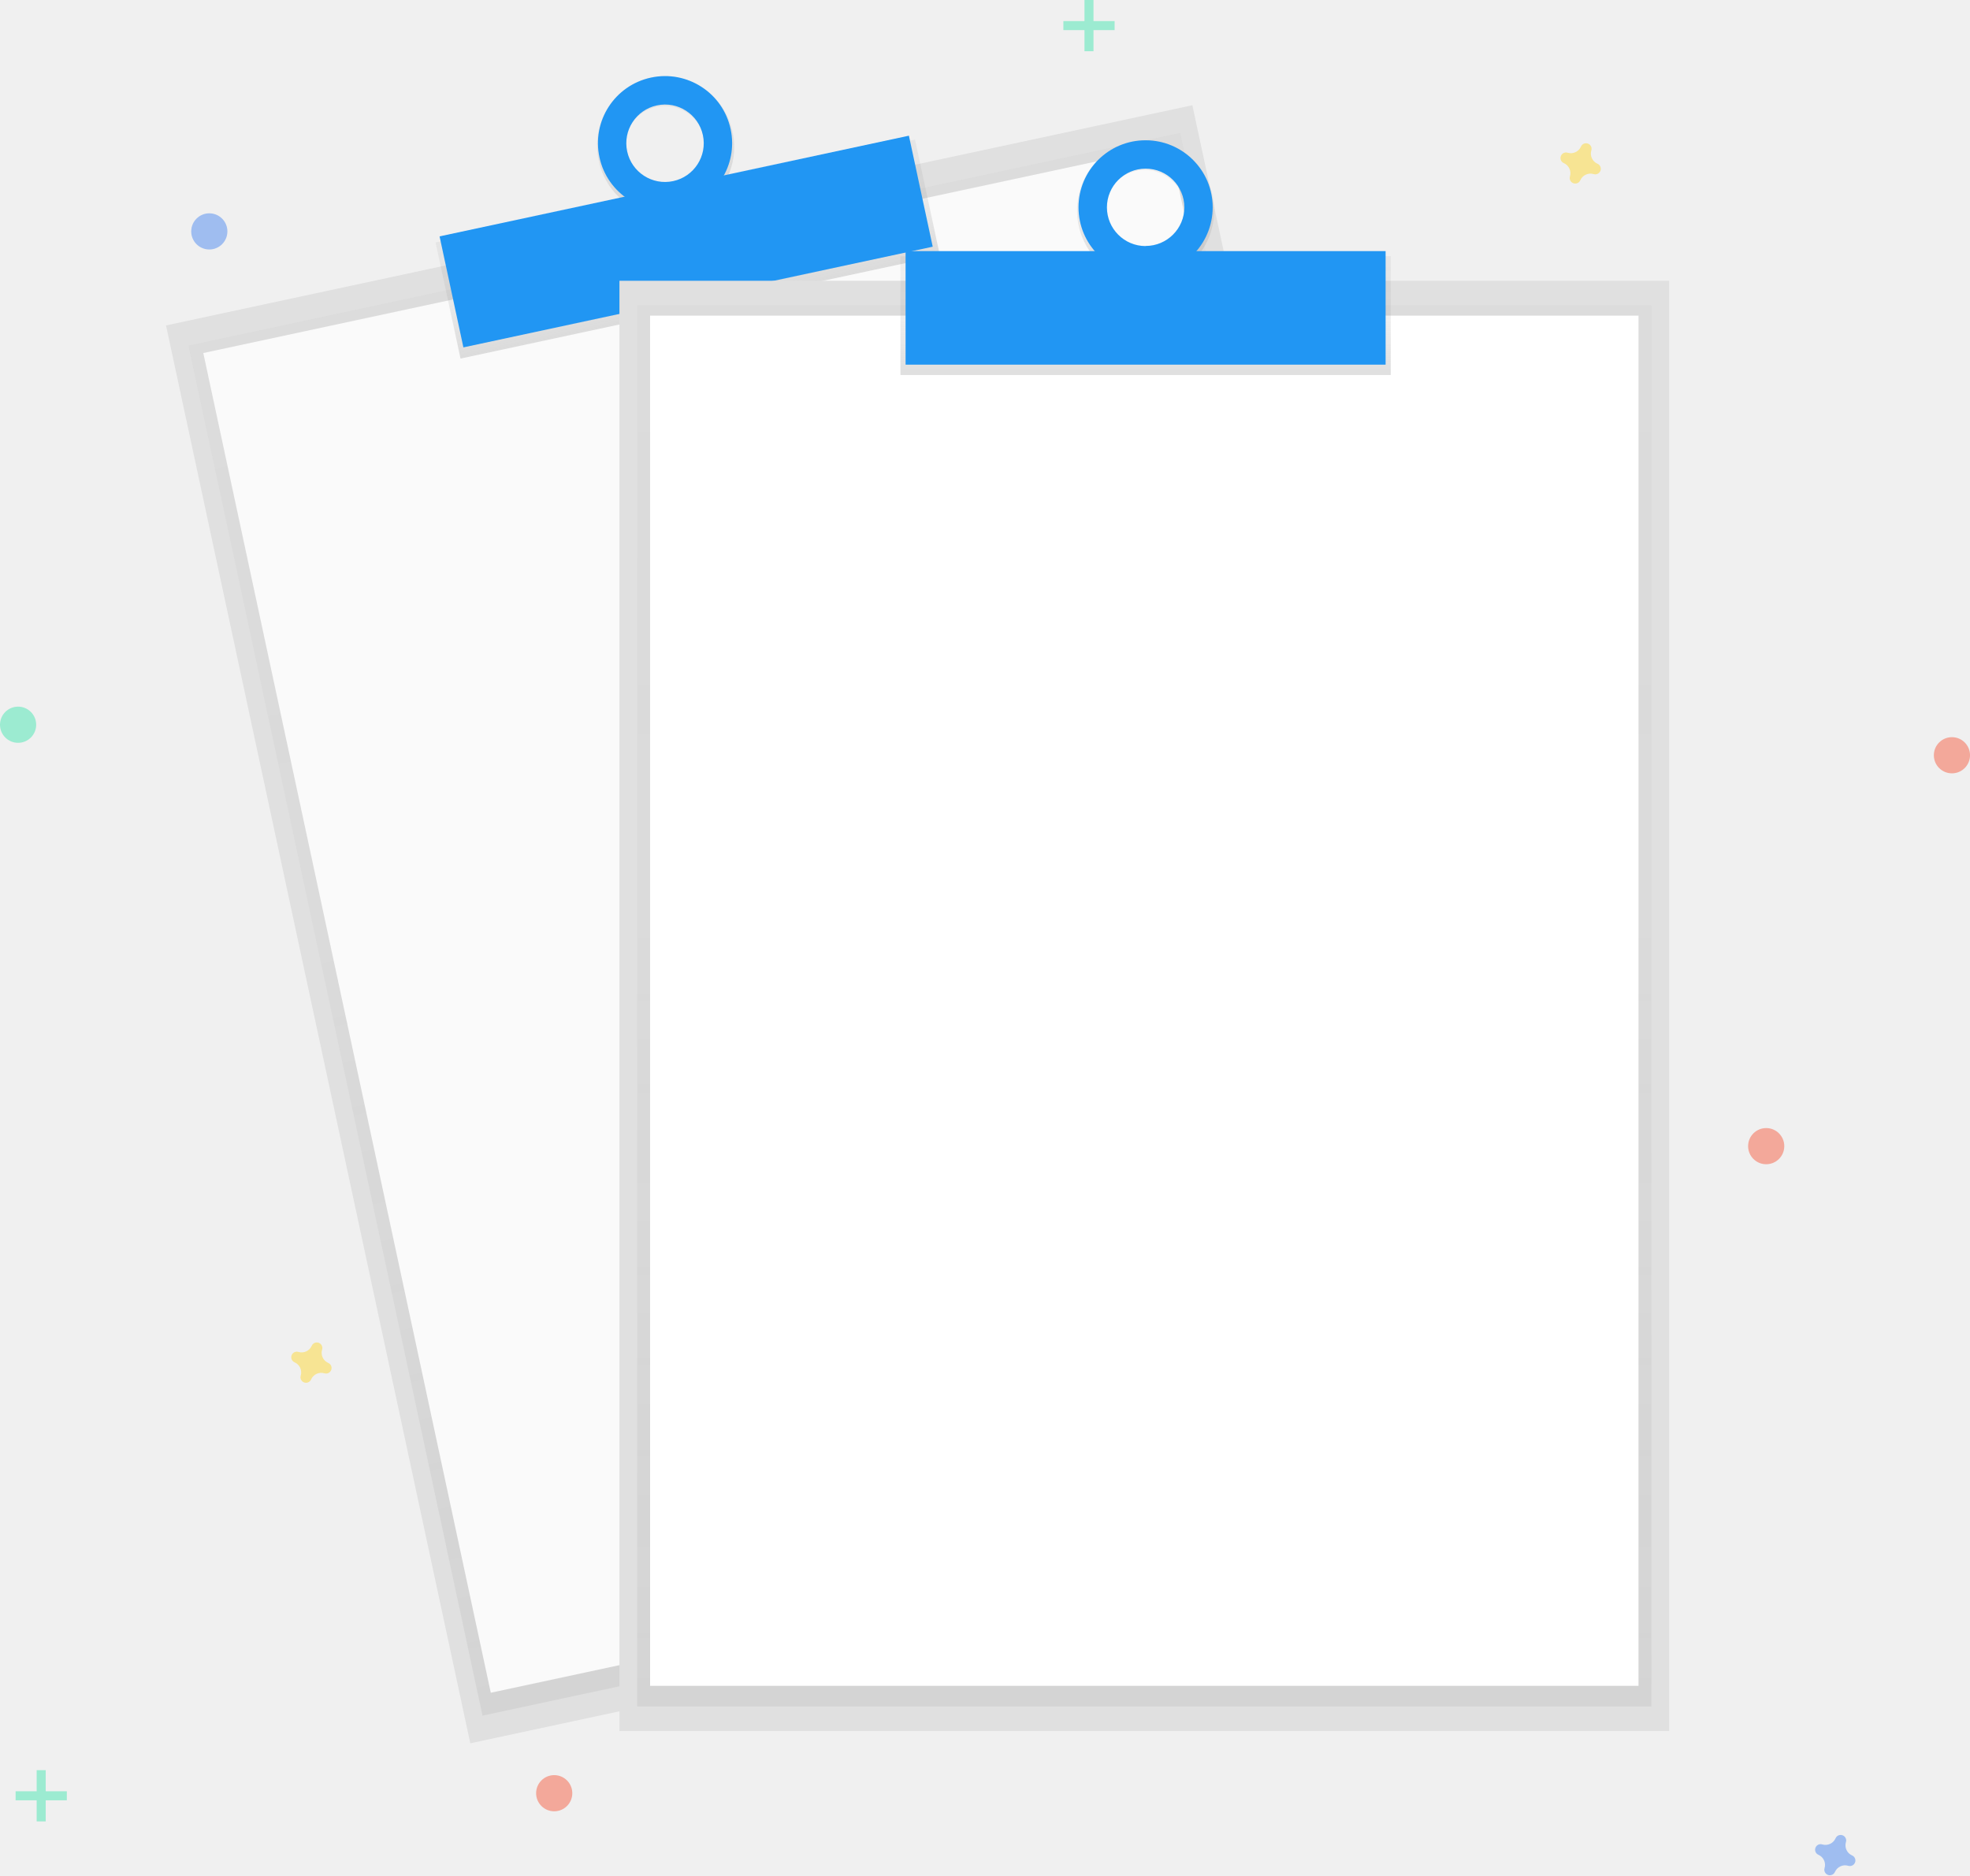
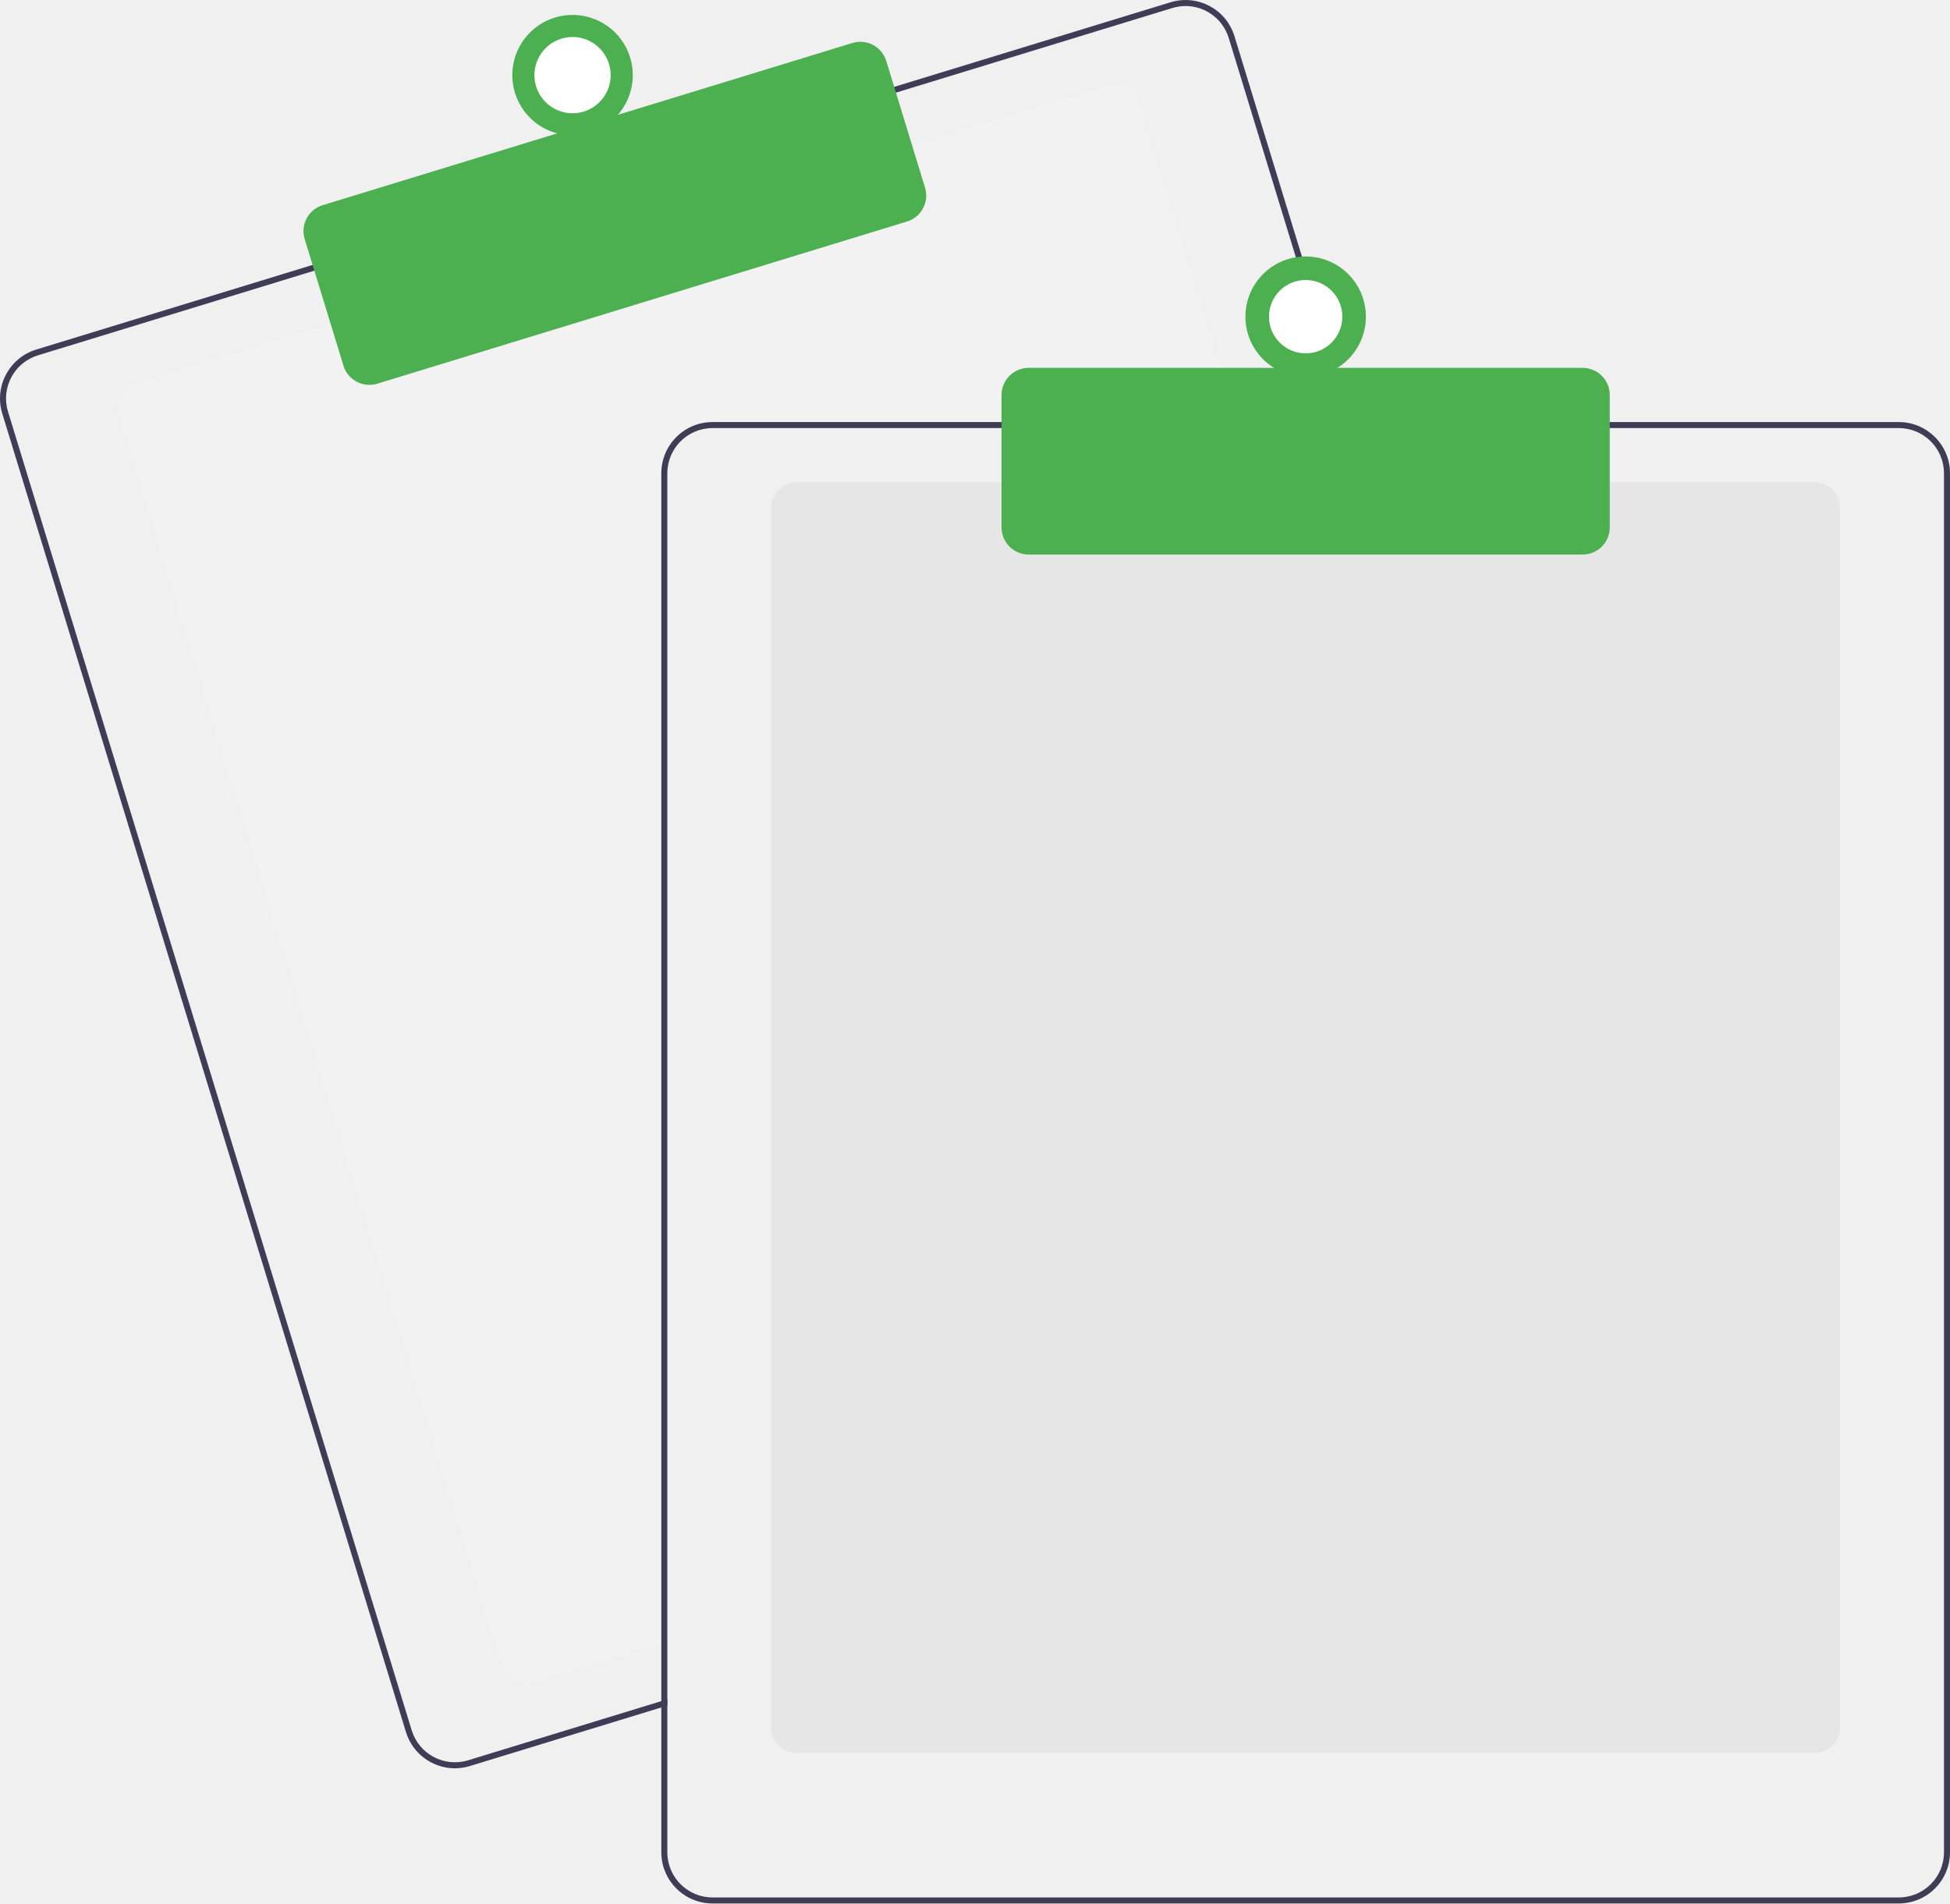
- <svg xmlns="http://www.w3.org/2000/svg" xmlns:xlink="http://www.w3.org/1999/xlink" id="f20e0c25-d928-42cc-98d1-13cc230663ea" data-name="Layer 1" width="820.16" height="780.81" viewBox="0 0 820.16 780.81">
-   <defs>
-     <linearGradient id="07332201-7176-49c2-9908-6dc4a39c4716" x1="539.63" y1="734.6" x2="539.63" y2="151.19" gradientTransform="translate(-3.62 1.57)" gradientUnits="userSpaceOnUse">
-       <stop offset="0" stop-color="gray" stop-opacity="0.25" />
-       <stop offset="0.54" stop-color="gray" stop-opacity="0.12" />
-       <stop offset="1" stop-color="gray" stop-opacity="0.1" />
-     </linearGradient>
-     <linearGradient id="0ee1ab3f-7ba2-4205-9d4a-9606ad702253" x1="540.17" y1="180.2" x2="540.17" y2="130.75" gradientTransform="translate(-63.92 7.85)" xlink:href="#07332201-7176-49c2-9908-6dc4a39c4716" />
-     <linearGradient id="abca9755-bed1-4a97-b027-7f02ee3ffa09" x1="540.17" y1="140.86" x2="540.17" y2="82.43" gradientTransform="translate(-84.51 124.6) rotate(-12.11)" xlink:href="#07332201-7176-49c2-9908-6dc4a39c4716" />
-     <linearGradient id="2632d424-e666-4ee4-9508-a494957e14ab" x1="476.4" y1="710.53" x2="476.4" y2="127.12" gradientTransform="matrix(1, 0, 0, 1, 0, 0)" xlink:href="#07332201-7176-49c2-9908-6dc4a39c4716" />
-     <linearGradient id="97571ef7-1c83-4e06-b701-c2e47e77dca3" x1="476.94" y1="156.13" x2="476.94" y2="106.68" gradientTransform="matrix(1, 0, 0, 1, 0, 0)" xlink:href="#07332201-7176-49c2-9908-6dc4a39c4716" />
-     <linearGradient id="7d32e13e-a0c7-49c4-af0e-066a2f8cb76e" x1="666.86" y1="176.39" x2="666.86" y2="117.95" gradientTransform="matrix(1, 0, 0, 1, 0, 0)" xlink:href="#07332201-7176-49c2-9908-6dc4a39c4716" />
-   </defs>
-   <rect x="317.5" y="142.55" width="437.02" height="603.82" transform="translate(-271.22 62.72) rotate(-12.11)" fill="#e0e0e0" />
-   <g opacity="0.5">
-     <rect x="324.89" y="152.76" width="422.25" height="583.41" transform="translate(-271.22 62.72) rotate(-12.11)" fill="url(#07332201-7176-49c2-9908-6dc4a39c4716)" />
-   </g>
-   <rect x="329.81" y="157.1" width="411.5" height="570.52" transform="translate(-270.79 62.58) rotate(-12.11)" fill="#fafafa" />
-   <rect x="374.18" y="138.6" width="204.14" height="49.45" transform="translate(-213.58 43.93) rotate(-12.11)" fill="url(#0ee1ab3f-7ba2-4205-9d4a-9606ad702253)" />
-   <path d="M460.93,91.9c-15.41,3.31-25.16,18.78-21.77,34.55s18.62,25.89,34,22.58,25.16-18.78,21.77-34.55S476.34,88.59,460.93,91.9ZM470.6,137A16.86,16.86,0,1,1,483.16,117,16.66,16.66,0,0,1,470.6,137Z" transform="translate(-189.92 -59.59)" fill="url(#abca9755-bed1-4a97-b027-7f02ee3ffa09)" />
-   <rect x="375.66" y="136.55" width="199.84" height="47.27" transform="translate(-212.94 43.72) rotate(-12.11)" fill="#2196f3" />
-   <path d="M460.93,91.9a27.93,27.93,0,1,0,33.17,21.45A27.93,27.93,0,0,0,460.93,91.9ZM470.17,135a16.12,16.12,0,1,1,12.38-19.14A16.12,16.12,0,0,1,470.17,135Z" transform="translate(-189.92 -59.59)" fill="#2196f3" />
-   <rect x="257.89" y="116.91" width="437.02" height="603.82" fill="#e0e0e0" />
-   <g opacity="0.5">
-     <rect x="265.28" y="127.12" width="422.25" height="583.41" fill="url(#2632d424-e666-4ee4-9508-a494957e14ab)" />
-   </g>
-   <rect x="270.65" y="131.42" width="411.5" height="570.52" fill="#fff" />
-   <rect x="374.87" y="106.68" width="204.14" height="49.45" fill="url(#97571ef7-1c83-4e06-b701-c2e47e77dca3)" />
-   <path d="M666.86,118c-15.76,0-28.54,13.08-28.54,29.22s12.78,29.22,28.54,29.22,28.54-13.08,28.54-29.22S682.62,118,666.86,118Zm0,46.08a16.86,16.86,0,1,1,16.46-16.86A16.66,16.66,0,0,1,666.86,164Z" transform="translate(-189.92 -59.59)" fill="url(#7d32e13e-a0c7-49c4-af0e-066a2f8cb76e)" />
-   <rect x="377.02" y="104.56" width="199.84" height="47.27" fill="#2196f3" />
-   <path d="M666.86,118a27.93,27.93,0,1,0,27.93,27.93A27.93,27.93,0,0,0,666.86,118Zm0,44.05A16.12,16.12,0,1,1,683,145.89,16.12,16.12,0,0,1,666.86,162Z" transform="translate(-189.92 -59.59)" fill="#2196f3" />
-   <g opacity="0.5">
-     <rect x="15.27" y="737.05" width="3.76" height="21.33" fill="#47e6b1" />
-     <rect x="205.19" y="796.65" width="3.76" height="21.33" transform="translate(824.47 540.65) rotate(90)" fill="#47e6b1" />
-   </g>
-   <g opacity="0.5">
-     <rect x="451.49" width="3.76" height="21.33" fill="#47e6b1" />
-     <rect x="641.4" y="59.59" width="3.76" height="21.33" transform="translate(523.63 -632.62) rotate(90)" fill="#47e6b1" />
-   </g>
-   <path d="M961,832.15a4.61,4.61,0,0,1-2.57-5.57,2.22,2.22,0,0,0,.1-.51h0a2.31,2.31,0,0,0-4.15-1.53h0a2.22,2.22,0,0,0-.26.45,4.61,4.61,0,0,1-5.57,2.57,2.22,2.22,0,0,0-.51-.1h0a2.31,2.31,0,0,0-1.53,4.15h0a2.22,2.22,0,0,0,.45.26,4.61,4.61,0,0,1,2.57,5.57,2.22,2.22,0,0,0-.1.51h0a2.31,2.31,0,0,0,4.15,1.53h0a2.22,2.22,0,0,0,.26-.45,4.61,4.61,0,0,1,5.57-2.57,2.22,2.22,0,0,0,.51.1h0a2.31,2.31,0,0,0,1.53-4.15h0A2.22,2.22,0,0,0,961,832.15Z" transform="translate(-189.92 -59.59)" fill="#4d8af0" opacity="0.5" />
-   <path d="M326.59,627.09a4.61,4.61,0,0,1-2.57-5.57,2.22,2.22,0,0,0,.1-.51h0a2.31,2.31,0,0,0-4.15-1.53h0a2.22,2.22,0,0,0-.26.45,4.61,4.61,0,0,1-5.57,2.57,2.22,2.22,0,0,0-.51-.1h0a2.31,2.31,0,0,0-1.53,4.15h0a2.22,2.22,0,0,0,.45.26,4.61,4.61,0,0,1,2.57,5.57,2.22,2.22,0,0,0-.1.51h0a2.31,2.31,0,0,0,4.15,1.53h0a2.22,2.22,0,0,0,.26-.45A4.61,4.61,0,0,1,325,631.4a2.22,2.22,0,0,0,.51.1h0a2.31,2.31,0,0,0,1.53-4.15h0A2.22,2.22,0,0,0,326.59,627.09Z" transform="translate(-189.92 -59.59)" fill="#fdd835" opacity="0.5" />
-   <path d="M855,127.77a4.61,4.61,0,0,1-2.57-5.57,2.22,2.22,0,0,0,.1-.51h0a2.31,2.31,0,0,0-4.15-1.53h0a2.22,2.22,0,0,0-.26.45,4.61,4.61,0,0,1-5.57,2.57,2.22,2.22,0,0,0-.51-.1h0a2.31,2.31,0,0,0-1.53,4.15h0a2.22,2.22,0,0,0,.45.26,4.61,4.61,0,0,1,2.57,5.57,2.22,2.22,0,0,0-.1.51h0a2.31,2.31,0,0,0,4.15,1.53h0a2.22,2.22,0,0,0,.26-.45,4.61,4.61,0,0,1,5.57-2.57,2.22,2.22,0,0,0,.51.1h0a2.31,2.31,0,0,0,1.53-4.15h0A2.22,2.22,0,0,0,855,127.77Z" transform="translate(-189.92 -59.59)" fill="#fdd835" opacity="0.5" />
-   <circle cx="812.64" cy="314.47" r="7.53" fill="#f55f44" opacity="0.5" />
-   <circle cx="230.73" cy="746.65" r="7.53" fill="#f55f44" opacity="0.5" />
-   <circle cx="735.31" cy="477.23" r="7.53" fill="#f55f44" opacity="0.5" />
-   <circle cx="87.14" cy="96.35" r="7.53" fill="#4d8af0" opacity="0.5" />
-   <circle cx="7.53" cy="301.76" r="7.53" fill="#47e6b1" opacity="0.5" />
+ <svg xmlns="http://www.w3.org/2000/svg" id="b21613c9-2bf0-4d37-bef0-3b193d34fc5d" data-name="Layer 1" width="647.636" height="632.174" viewBox="0 0 647.636 632.174">
+   <path d="M687.328,276.087H512.818a15.018,15.018,0,0,0-15,15v387.85l-2,.61-42.81,13.11a8.007,8.007,0,0,1-9.99-5.31L315.678,271.397a8.003,8.003,0,0,1,5.31-9.99l65.97-20.2,191.25-58.54,65.97-20.2a7.989,7.989,0,0,1,9.99,5.3l32.55,106.32Z" transform="translate(-276.1819 -133.9131)" fill="#f2f2f2" />
+   <path d="M725.408,274.087l-39.23-128.14a16.994,16.994,0,0,0-21.23-11.28l-92.75,28.39L380.958,221.607l-92.75,28.4a17.015,17.015,0,0,0-11.28,21.23l134.08,437.93a17.027,17.027,0,0,0,16.26,12.03,16.789,16.789,0,0,0,4.97-.75l63.58-19.46,2-.62v-2.09l-2,.61-64.17,19.65a15.015,15.015,0,0,1-18.73-9.95l-134.07-437.94a14.979,14.979,0,0,1,9.95-18.73l92.75-28.4,191.24-58.54,92.75-28.4a15.156,15.156,0,0,1,4.41-.66,15.015,15.015,0,0,1,14.32,10.61l39.05,127.56.62,2h2.08Z" transform="translate(-276.1819 -133.9131)" fill="#3f3d56" />
+   <path d="M398.863,261.734a9.016,9.016,0,0,1-8.611-6.367l-12.88-42.072a8.999,8.999,0,0,1,5.971-11.24l175.939-53.864a9.009,9.009,0,0,1,11.241,5.971l12.88,42.072a9.01,9.01,0,0,1-5.971,11.241L401.492,261.339A8.976,8.976,0,0,1,398.863,261.734Z" transform="translate(-276.1819 -133.9131)" fill="#4caf50" />
+   <circle cx="190.154" cy="24.955" r="20" fill="#4caf50" />
+   <circle cx="190.154" cy="24.955" r="12.665" fill="#fff" />
+   <path d="M878.818,716.087h-338a8.51,8.51,0,0,1-8.5-8.5v-405a8.51,8.51,0,0,1,8.5-8.5h338a8.51,8.51,0,0,1,8.5,8.5v405A8.51,8.51,0,0,1,878.818,716.087Z" transform="translate(-276.1819 -133.9131)" fill="#e6e6e6" />
+   <path d="M723.318,274.087h-210.5a17.024,17.024,0,0,0-17,17v407.8l2-.61v-407.19a15.018,15.018,0,0,1,15-15H723.938Zm183.5,0h-394a17.024,17.024,0,0,0-17,17v458a17.024,17.024,0,0,0,17,17h394a17.024,17.024,0,0,0,17-17v-458A17.024,17.024,0,0,0,906.818,274.087Zm15,475a15.018,15.018,0,0,1-15,15h-394a15.018,15.018,0,0,1-15-15v-458a15.018,15.018,0,0,1,15-15h394a15.018,15.018,0,0,1,15,15Z" transform="translate(-276.1819 -133.9131)" fill="#3f3d56" />
+   <path d="M801.818,318.087h-184a9.01,9.01,0,0,1-9-9v-44a9.01,9.01,0,0,1,9-9h184a9.01,9.01,0,0,1,9,9v44A9.01,9.01,0,0,1,801.818,318.087Z" transform="translate(-276.1819 -133.9131)" fill="#4caf50" />
+   <circle cx="433.636" cy="105.174" r="20" fill="#4caf50" />
+   <circle cx="433.636" cy="105.174" r="12.182" fill="#fff" />
</svg>
